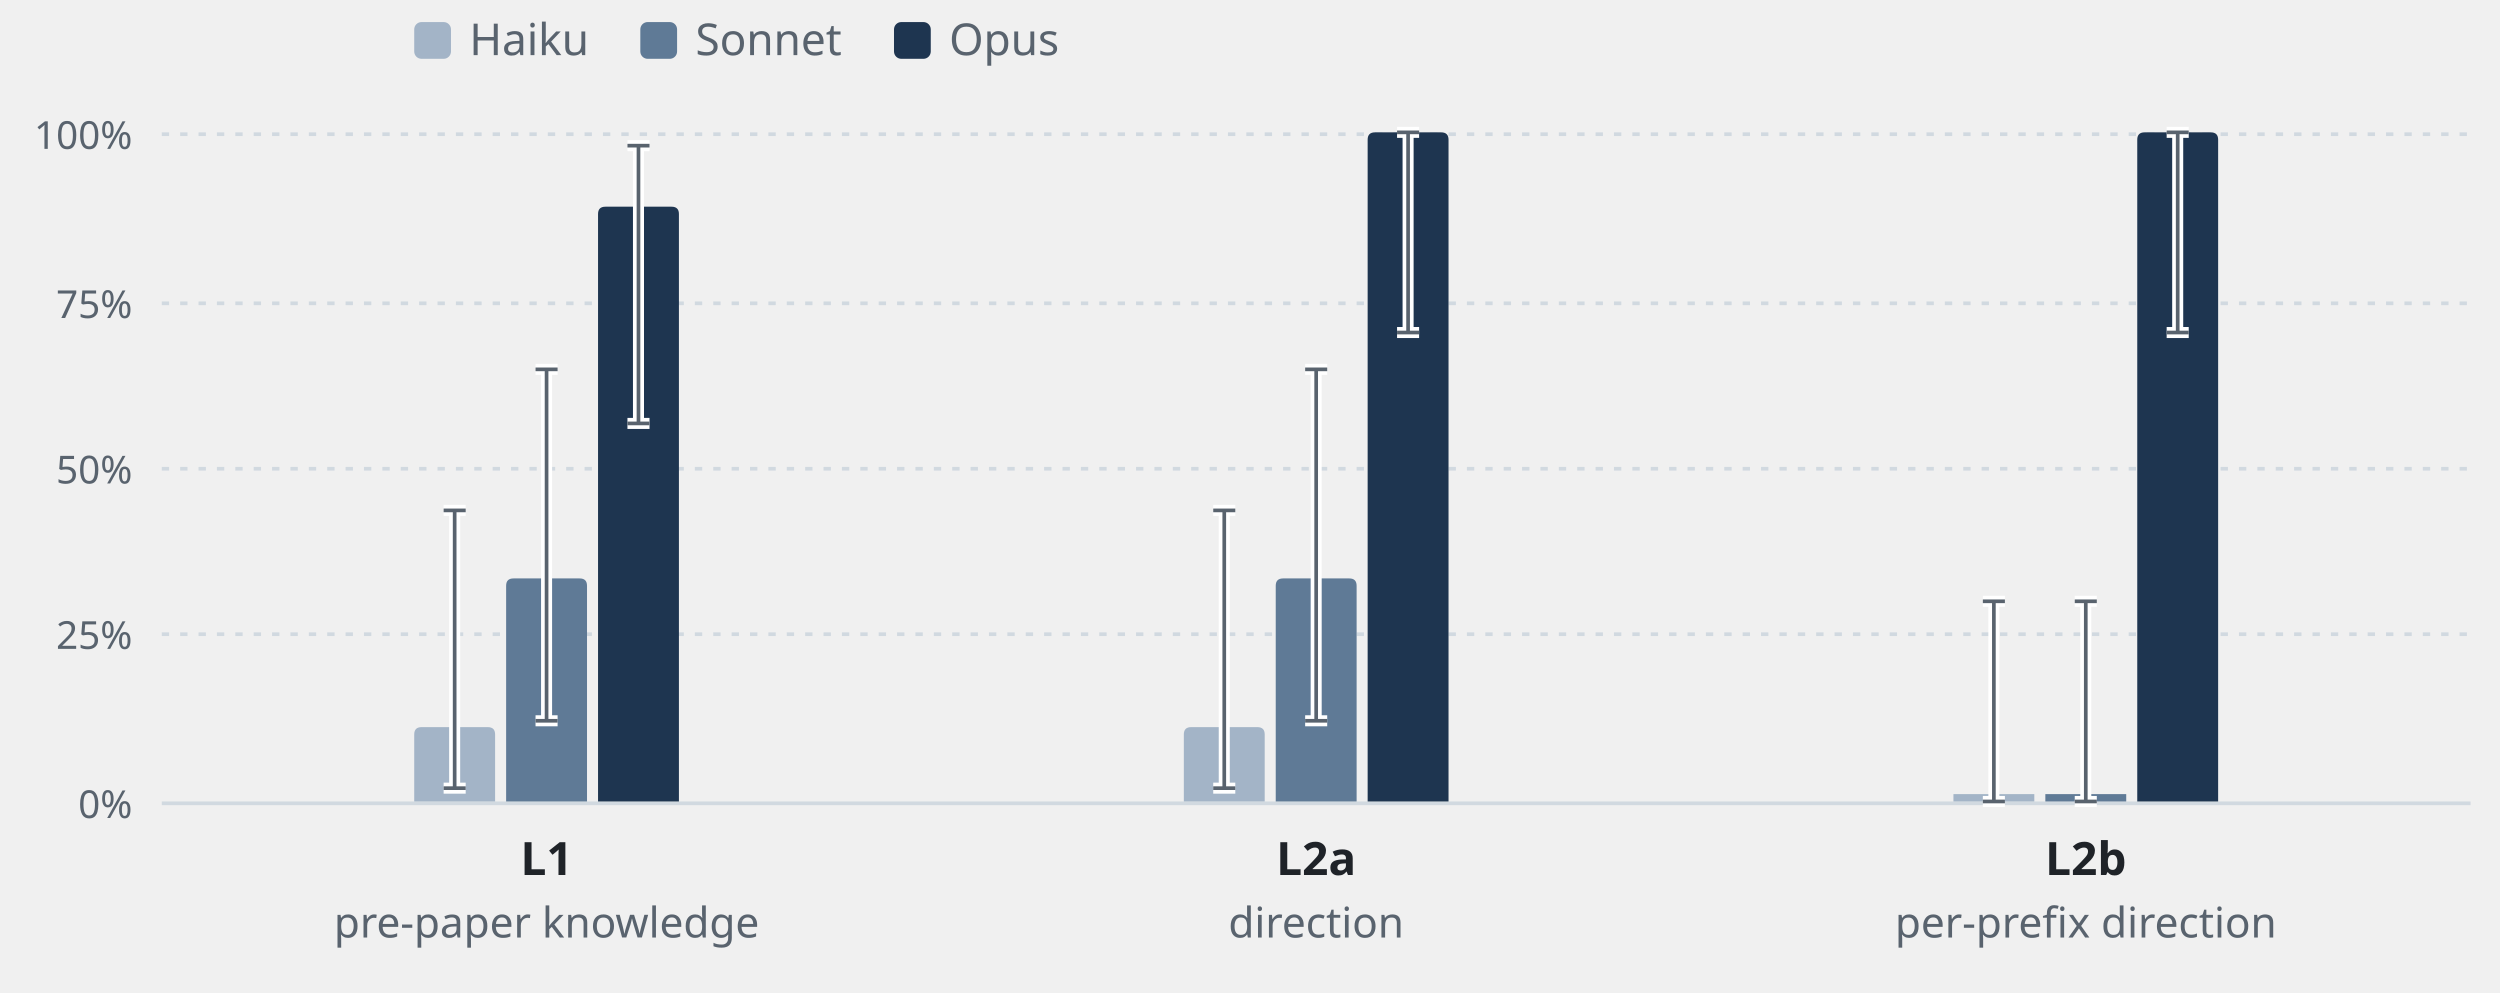
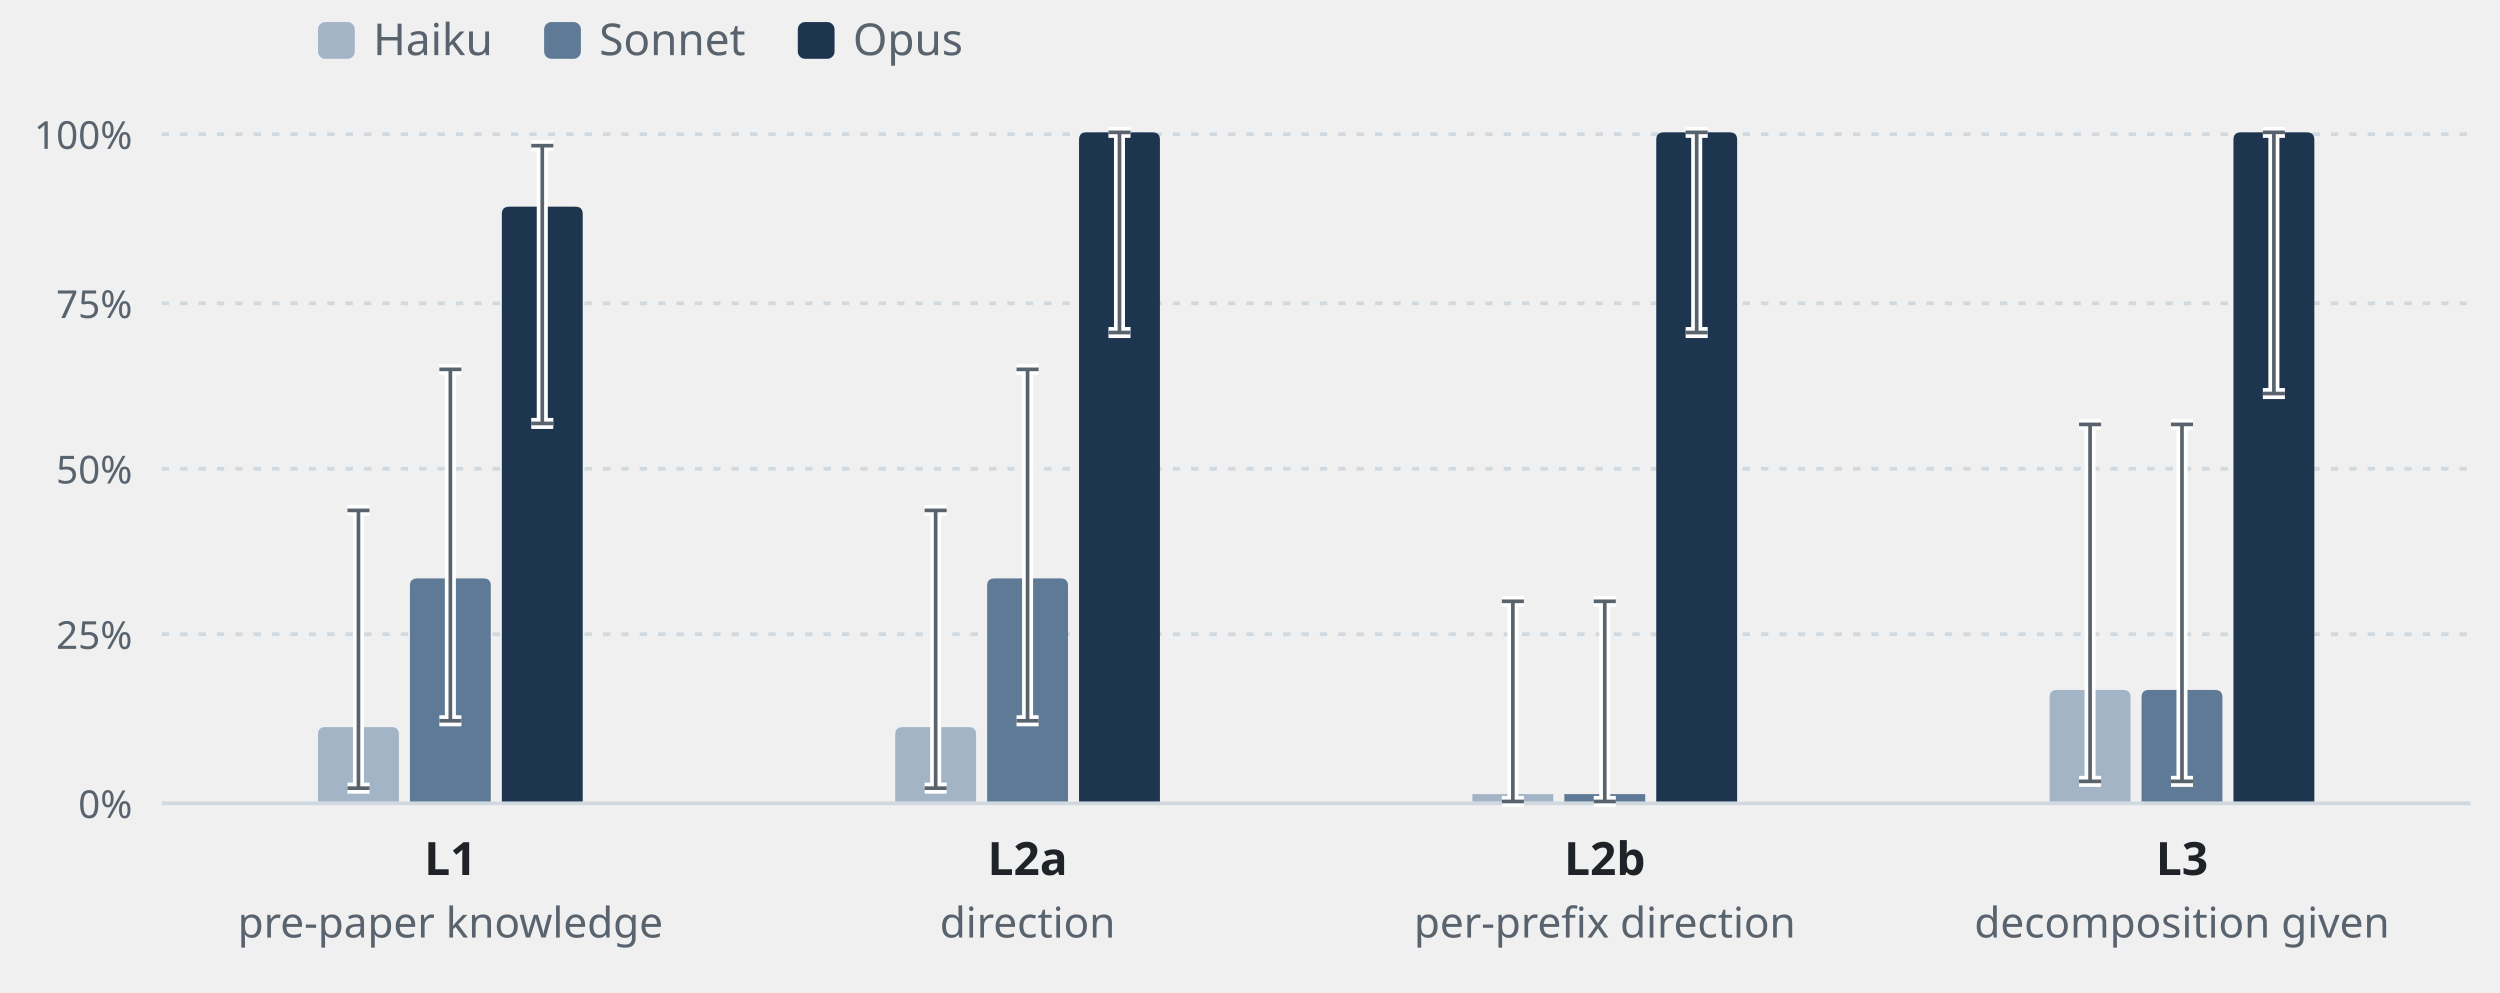
<svg xmlns="http://www.w3.org/2000/svg" width="680" height="270" viewBox="0 0 680 270" font-family="-apple-system, BlinkMacSystemFont, 'Segoe UI', 'Noto Sans', Helvetica, Arial, sans-serif" role="img" aria-labelledby="title desc">
-   <rect x="112.667" y="6" width="10" height="10" rx="2" fill="#a3b4c7" />
-   <text x="127.667" y="15" font-size="12" fill="#59636e">Haiku</text>
-   <rect x="174.167" y="6" width="10" height="10" rx="2" fill="#5f7a96" />
-   <text x="189.167" y="15" font-size="12" fill="#59636e">Sonnet</text>
-   <rect x="243.167" y="6" width="10" height="10" rx="2" fill="#1e3550" />
-   <text x="258.167" y="15" font-size="12" fill="#59636e">Opus</text>
+   <rect x="86.5" y="6" width="10" height="10" rx="2" fill="#a3b4c7" />
+   <text x="101.5" y="15" font-size="12" fill="#59636e">Haiku</text>
+   <rect x="148.0" y="6" width="10" height="10" rx="2" fill="#5f7a96" />
+   <text x="163.0" y="15" font-size="12" fill="#59636e">Sonnet</text>
+   <rect x="217.0" y="6" width="10" height="10" rx="2" fill="#1e3550" />
+   <text x="232.0" y="15" font-size="12" fill="#59636e">Opus</text>
  <line x1="44" x2="672" y1="218.5" y2="218.5" stroke="#d1d9e0" />
  <text x="36" y="222.5" font-size="10.5" text-anchor="end" fill="#59636e" font-variant-numeric="tabular-nums">0%</text>
  <line x1="44" x2="672" y1="172.5" y2="172.5" stroke="#d1d9e0" stroke-dasharray="2 3" />
  <text x="36" y="176.5" font-size="10.5" text-anchor="end" fill="#59636e" font-variant-numeric="tabular-nums">25%</text>
  <line x1="44" x2="672" y1="127.5" y2="127.5" stroke="#d1d9e0" stroke-dasharray="2 3" />
  <text x="36" y="131.5" font-size="10.5" text-anchor="end" fill="#59636e" font-variant-numeric="tabular-nums">50%</text>
  <line x1="44" x2="672" y1="82.5" y2="82.5" stroke="#d1d9e0" stroke-dasharray="2 3" />
  <text x="36" y="86.5" font-size="10.5" text-anchor="end" fill="#59636e" font-variant-numeric="tabular-nums">75%</text>
  <line x1="44" x2="672" y1="36.5" y2="36.5" stroke="#d1d9e0" stroke-dasharray="2 3" />
  <text x="36" y="40.5" font-size="10.5" text-anchor="end" fill="#59636e" font-variant-numeric="tabular-nums">100%</text>
-   <path d="M112.667,218.0 V199.778 Q112.667,197.778 114.667,197.778 H132.667 Q134.667,197.778 134.667,199.778 V218.0 Z" fill="#a3b4c7" />
-   <path d="M123.667,214.38 V138.829 M120.667,138.829 H126.667 M120.667,214.38 H126.667" stroke="#ffffff" stroke-width="3" fill="none" />
-   <path d="M123.667,214.38 V138.829 M120.667,138.829 H126.667 M120.667,214.38 H126.667" stroke="#59636e" stroke-width="1" fill="none" />
-   <path d="M137.667,218.0 V159.333 Q137.667,157.333 139.667,157.333 H157.667 Q159.667,157.333 159.667,159.333 V218.0 Z" fill="#5f7a96" />
-   <path d="M148.667,196.054 V100.464 M145.667,100.464 H151.667 M145.667,196.054 H151.667" stroke="#ffffff" stroke-width="3" fill="none" />
-   <path d="M148.667,196.054 V100.464 M145.667,100.464 H151.667 M145.667,196.054 H151.667" stroke="#59636e" stroke-width="1" fill="none" />
-   <path d="M162.667,218.0 V58.222 Q162.667,56.222 164.667,56.222 H182.667 Q184.667,56.222 184.667,58.222 V218.0 Z" fill="#1e3550" />
-   <path d="M173.667,115.171 V39.62 M170.667,39.62 H176.667 M170.667,115.171 H176.667" stroke="#ffffff" stroke-width="3" fill="none" />
-   <path d="M173.667,115.171 V39.62 M170.667,39.62 H176.667 M170.667,115.171 H176.667" stroke="#59636e" stroke-width="1" fill="none" />
-   <text x="148.667" y="238" font-size="12.5" font-weight="600" text-anchor="middle" fill="#1f2328">L1</text>
-   <text x="148.667" y="255" font-size="11.5" text-anchor="middle" fill="#59636e">pre-paper knowledge</text>
-   <path d="M322.0,218.0 V199.778 Q322.0,197.778 324.0,197.778 H342.0 Q344.0,197.778 344.0,199.778 V218.0 Z" fill="#a3b4c7" />
-   <path d="M333.0,214.38 V138.829 M330.0,138.829 H336.0 M330.0,214.38 H336.0" stroke="#ffffff" stroke-width="3" fill="none" />
-   <path d="M333.0,214.38 V138.829 M330.0,138.829 H336.0 M330.0,214.38 H336.0" stroke="#59636e" stroke-width="1" fill="none" />
-   <path d="M347.0,218.0 V159.333 Q347.0,157.333 349.0,157.333 H367.0 Q369.0,157.333 369.0,159.333 V218.0 Z" fill="#5f7a96" />
-   <path d="M358.0,196.054 V100.464 M355.0,100.464 H361.0 M355.0,196.054 H361.0" stroke="#ffffff" stroke-width="3" fill="none" />
-   <path d="M358.0,196.054 V100.464 M355.0,100.464 H361.0 M355.0,196.054 H361.0" stroke="#59636e" stroke-width="1" fill="none" />
-   <path d="M372.0,218.0 V38.0 Q372.0,36.0 374.0,36.0 H392.0 Q394.0,36.0 394.0,38.0 V218.0 Z" fill="#1e3550" />
-   <path d="M383.0,90.446 V36.0 M380.0,36.0 H386.0 M380.0,90.446 H386.0" stroke="#ffffff" stroke-width="3" fill="none" />
-   <path d="M383.0,90.446 V36.0 M380.0,36.0 H386.0 M380.0,90.446 H386.0" stroke="#59636e" stroke-width="1" fill="none" />
-   <text x="358.0" y="238" font-size="12.5" font-weight="600" text-anchor="middle" fill="#1f2328">L2a</text>
-   <text x="358.0" y="255" font-size="11.5" text-anchor="middle" fill="#59636e">direction</text>
-   <rect x="531.333" y="216.0" width="22" height="2" fill="#a3b4c7" />
-   <path d="M542.333,218.0 V163.554 M539.333,163.554 H545.333 M539.333,218.0 H545.333" stroke="#ffffff" stroke-width="3" fill="none" />
-   <path d="M542.333,218.0 V163.554 M539.333,163.554 H545.333 M539.333,218.0 H545.333" stroke="#59636e" stroke-width="1" fill="none" />
-   <rect x="556.333" y="216.0" width="22" height="2" fill="#5f7a96" />
-   <path d="M567.333,218.0 V163.554 M564.333,163.554 H570.333 M564.333,218.0 H570.333" stroke="#ffffff" stroke-width="3" fill="none" />
-   <path d="M567.333,218.0 V163.554 M564.333,163.554 H570.333 M564.333,218.0 H570.333" stroke="#59636e" stroke-width="1" fill="none" />
-   <path d="M581.333,218.0 V38.0 Q581.333,36.0 583.333,36.0 H601.333 Q603.333,36.0 603.333,38.0 V218.0 Z" fill="#1e3550" />
-   <path d="M592.333,90.446 V36.0 M589.333,36.0 H595.333 M589.333,90.446 H595.333" stroke="#ffffff" stroke-width="3" fill="none" />
-   <path d="M592.333,90.446 V36.0 M589.333,36.0 H595.333 M589.333,90.446 H595.333" stroke="#59636e" stroke-width="1" fill="none" />
-   <text x="567.333" y="238" font-size="12.5" font-weight="600" text-anchor="middle" fill="#1f2328">L2b</text>
-   <text x="567.333" y="255" font-size="11.5" text-anchor="middle" fill="#59636e">per-prefix direction</text>
+   <path d="M86.5,218.0 V199.778 Q86.5,197.778 88.5,197.778 H106.5 Q108.5,197.778 108.5,199.778 V218.0 Z" fill="#a3b4c7" />
+   <path d="M97.5,214.38 V138.829 M94.5,138.829 H100.5 M94.5,214.38 H100.5" stroke="#ffffff" stroke-width="3" fill="none" />
+   <path d="M97.5,214.38 V138.829 M94.5,138.829 H100.5 M94.5,214.38 H100.5" stroke="#59636e" stroke-width="1" fill="none" />
+   <path d="M111.5,218.0 V159.333 Q111.5,157.333 113.5,157.333 H131.5 Q133.5,157.333 133.5,159.333 V218.0 Z" fill="#5f7a96" />
+   <path d="M122.5,196.054 V100.464 M119.5,100.464 H125.5 M119.5,196.054 H125.5" stroke="#ffffff" stroke-width="3" fill="none" />
+   <path d="M122.5,196.054 V100.464 M119.5,100.464 H125.5 M119.5,196.054 H125.5" stroke="#59636e" stroke-width="1" fill="none" />
+   <path d="M136.5,218.0 V58.222 Q136.5,56.222 138.5,56.222 H156.5 Q158.5,56.222 158.5,58.222 V218.0 Z" fill="#1e3550" />
+   <path d="M147.5,115.171 V39.62 M144.5,39.62 H150.5 M144.5,115.171 H150.5" stroke="#ffffff" stroke-width="3" fill="none" />
+   <path d="M147.5,115.171 V39.62 M144.5,39.62 H150.5 M144.5,115.171 H150.5" stroke="#59636e" stroke-width="1" fill="none" />
+   <text x="122.5" y="238" font-size="12.5" font-weight="600" text-anchor="middle" fill="#1f2328">L1</text>
+   <text x="122.5" y="255" font-size="11.5" text-anchor="middle" fill="#59636e">pre-paper knowledge</text>
+   <path d="M243.5,218.0 V199.778 Q243.5,197.778 245.5,197.778 H263.5 Q265.5,197.778 265.5,199.778 V218.0 Z" fill="#a3b4c7" />
+   <path d="M254.5,214.38 V138.829 M251.5,138.829 H257.5 M251.5,214.38 H257.5" stroke="#ffffff" stroke-width="3" fill="none" />
+   <path d="M254.5,214.38 V138.829 M251.5,138.829 H257.5 M251.5,214.38 H257.5" stroke="#59636e" stroke-width="1" fill="none" />
+   <path d="M268.5,218.0 V159.333 Q268.5,157.333 270.5,157.333 H288.5 Q290.5,157.333 290.5,159.333 V218.0 Z" fill="#5f7a96" />
+   <path d="M279.5,196.054 V100.464 M276.5,100.464 H282.5 M276.5,196.054 H282.5" stroke="#ffffff" stroke-width="3" fill="none" />
+   <path d="M279.5,196.054 V100.464 M276.5,100.464 H282.5 M276.5,196.054 H282.5" stroke="#59636e" stroke-width="1" fill="none" />
+   <path d="M293.5,218.0 V38.0 Q293.5,36.0 295.5,36.0 H313.5 Q315.5,36.0 315.5,38.0 V218.0 Z" fill="#1e3550" />
+   <path d="M304.5,90.446 V36.0 M301.5,36.0 H307.5 M301.5,90.446 H307.5" stroke="#ffffff" stroke-width="3" fill="none" />
+   <path d="M304.5,90.446 V36.0 M301.5,36.0 H307.5 M301.5,90.446 H307.5" stroke="#59636e" stroke-width="1" fill="none" />
+   <text x="279.5" y="238" font-size="12.5" font-weight="600" text-anchor="middle" fill="#1f2328">L2a</text>
+   <text x="279.5" y="255" font-size="11.5" text-anchor="middle" fill="#59636e">direction</text>
+   <rect x="400.5" y="216.0" width="22" height="2" fill="#a3b4c7" />
+   <path d="M411.5,218.0 V163.554 M408.5,163.554 H414.5 M408.5,218.0 H414.5" stroke="#ffffff" stroke-width="3" fill="none" />
+   <path d="M411.5,218.0 V163.554 M408.5,163.554 H414.5 M408.5,218.0 H414.5" stroke="#59636e" stroke-width="1" fill="none" />
+   <rect x="425.5" y="216.0" width="22" height="2" fill="#5f7a96" />
+   <path d="M436.5,218.0 V163.554 M433.5,163.554 H439.5 M433.5,218.0 H439.5" stroke="#ffffff" stroke-width="3" fill="none" />
+   <path d="M436.5,218.0 V163.554 M433.5,163.554 H439.5 M433.5,218.0 H439.5" stroke="#59636e" stroke-width="1" fill="none" />
+   <path d="M450.5,218.0 V38.0 Q450.5,36.0 452.5,36.0 H470.5 Q472.5,36.0 472.5,38.0 V218.0 Z" fill="#1e3550" />
+   <path d="M461.5,90.446 V36.0 M458.5,36.0 H464.5 M458.5,90.446 H464.5" stroke="#ffffff" stroke-width="3" fill="none" />
+   <path d="M461.5,90.446 V36.0 M458.5,36.0 H464.5 M458.5,90.446 H464.5" stroke="#59636e" stroke-width="1" fill="none" />
+   <text x="436.5" y="238" font-size="12.5" font-weight="600" text-anchor="middle" fill="#1f2328">L2b</text>
+   <text x="436.5" y="255" font-size="11.5" text-anchor="middle" fill="#59636e">per-prefix direction</text>
+   <path d="M557.5,218.0 V189.667 Q557.5,187.667 559.5,187.667 H577.5 Q579.5,187.667 579.5,189.667 V218.0 Z" fill="#a3b4c7" />
+   <path d="M568.5,212.53 V115.441 M565.5,115.441 H571.5 M565.5,212.53 H571.5" stroke="#ffffff" stroke-width="3" fill="none" />
+   <path d="M568.5,212.53 V115.441 M565.5,115.441 H571.5 M565.5,212.53 H571.5" stroke="#59636e" stroke-width="1" fill="none" />
+   <path d="M582.5,218.0 V189.667 Q582.5,187.667 584.5,187.667 H602.5 Q604.5,187.667 604.5,189.667 V218.0 Z" fill="#5f7a96" />
+   <path d="M593.5,212.53 V115.441 M590.5,115.441 H596.5 M590.5,212.53 H596.5" stroke="#ffffff" stroke-width="3" fill="none" />
+   <path d="M593.5,212.53 V115.441 M590.5,115.441 H596.5 M590.5,212.53 H596.5" stroke="#59636e" stroke-width="1" fill="none" />
+   <path d="M607.5,218.0 V38.0 Q607.5,36.0 609.5,36.0 H627.5 Q629.5,36.0 629.5,38.0 V218.0 Z" fill="#1e3550" />
+   <path d="M618.5,107.042 V36 M615.5,36 H621.5 M615.5,107.042 H621.5" stroke="#ffffff" stroke-width="3" fill="none" />
+   <path d="M618.5,107.042 V36 M615.5,36 H621.5 M615.5,107.042 H621.5" stroke="#59636e" stroke-width="1" fill="none" />
+   <text x="593.5" y="238" font-size="12.5" font-weight="600" text-anchor="middle" fill="#1f2328">L3</text>
+   <text x="593.5" y="255" font-size="11.5" text-anchor="middle" fill="#59636e">decomposition given</text>
</svg>
